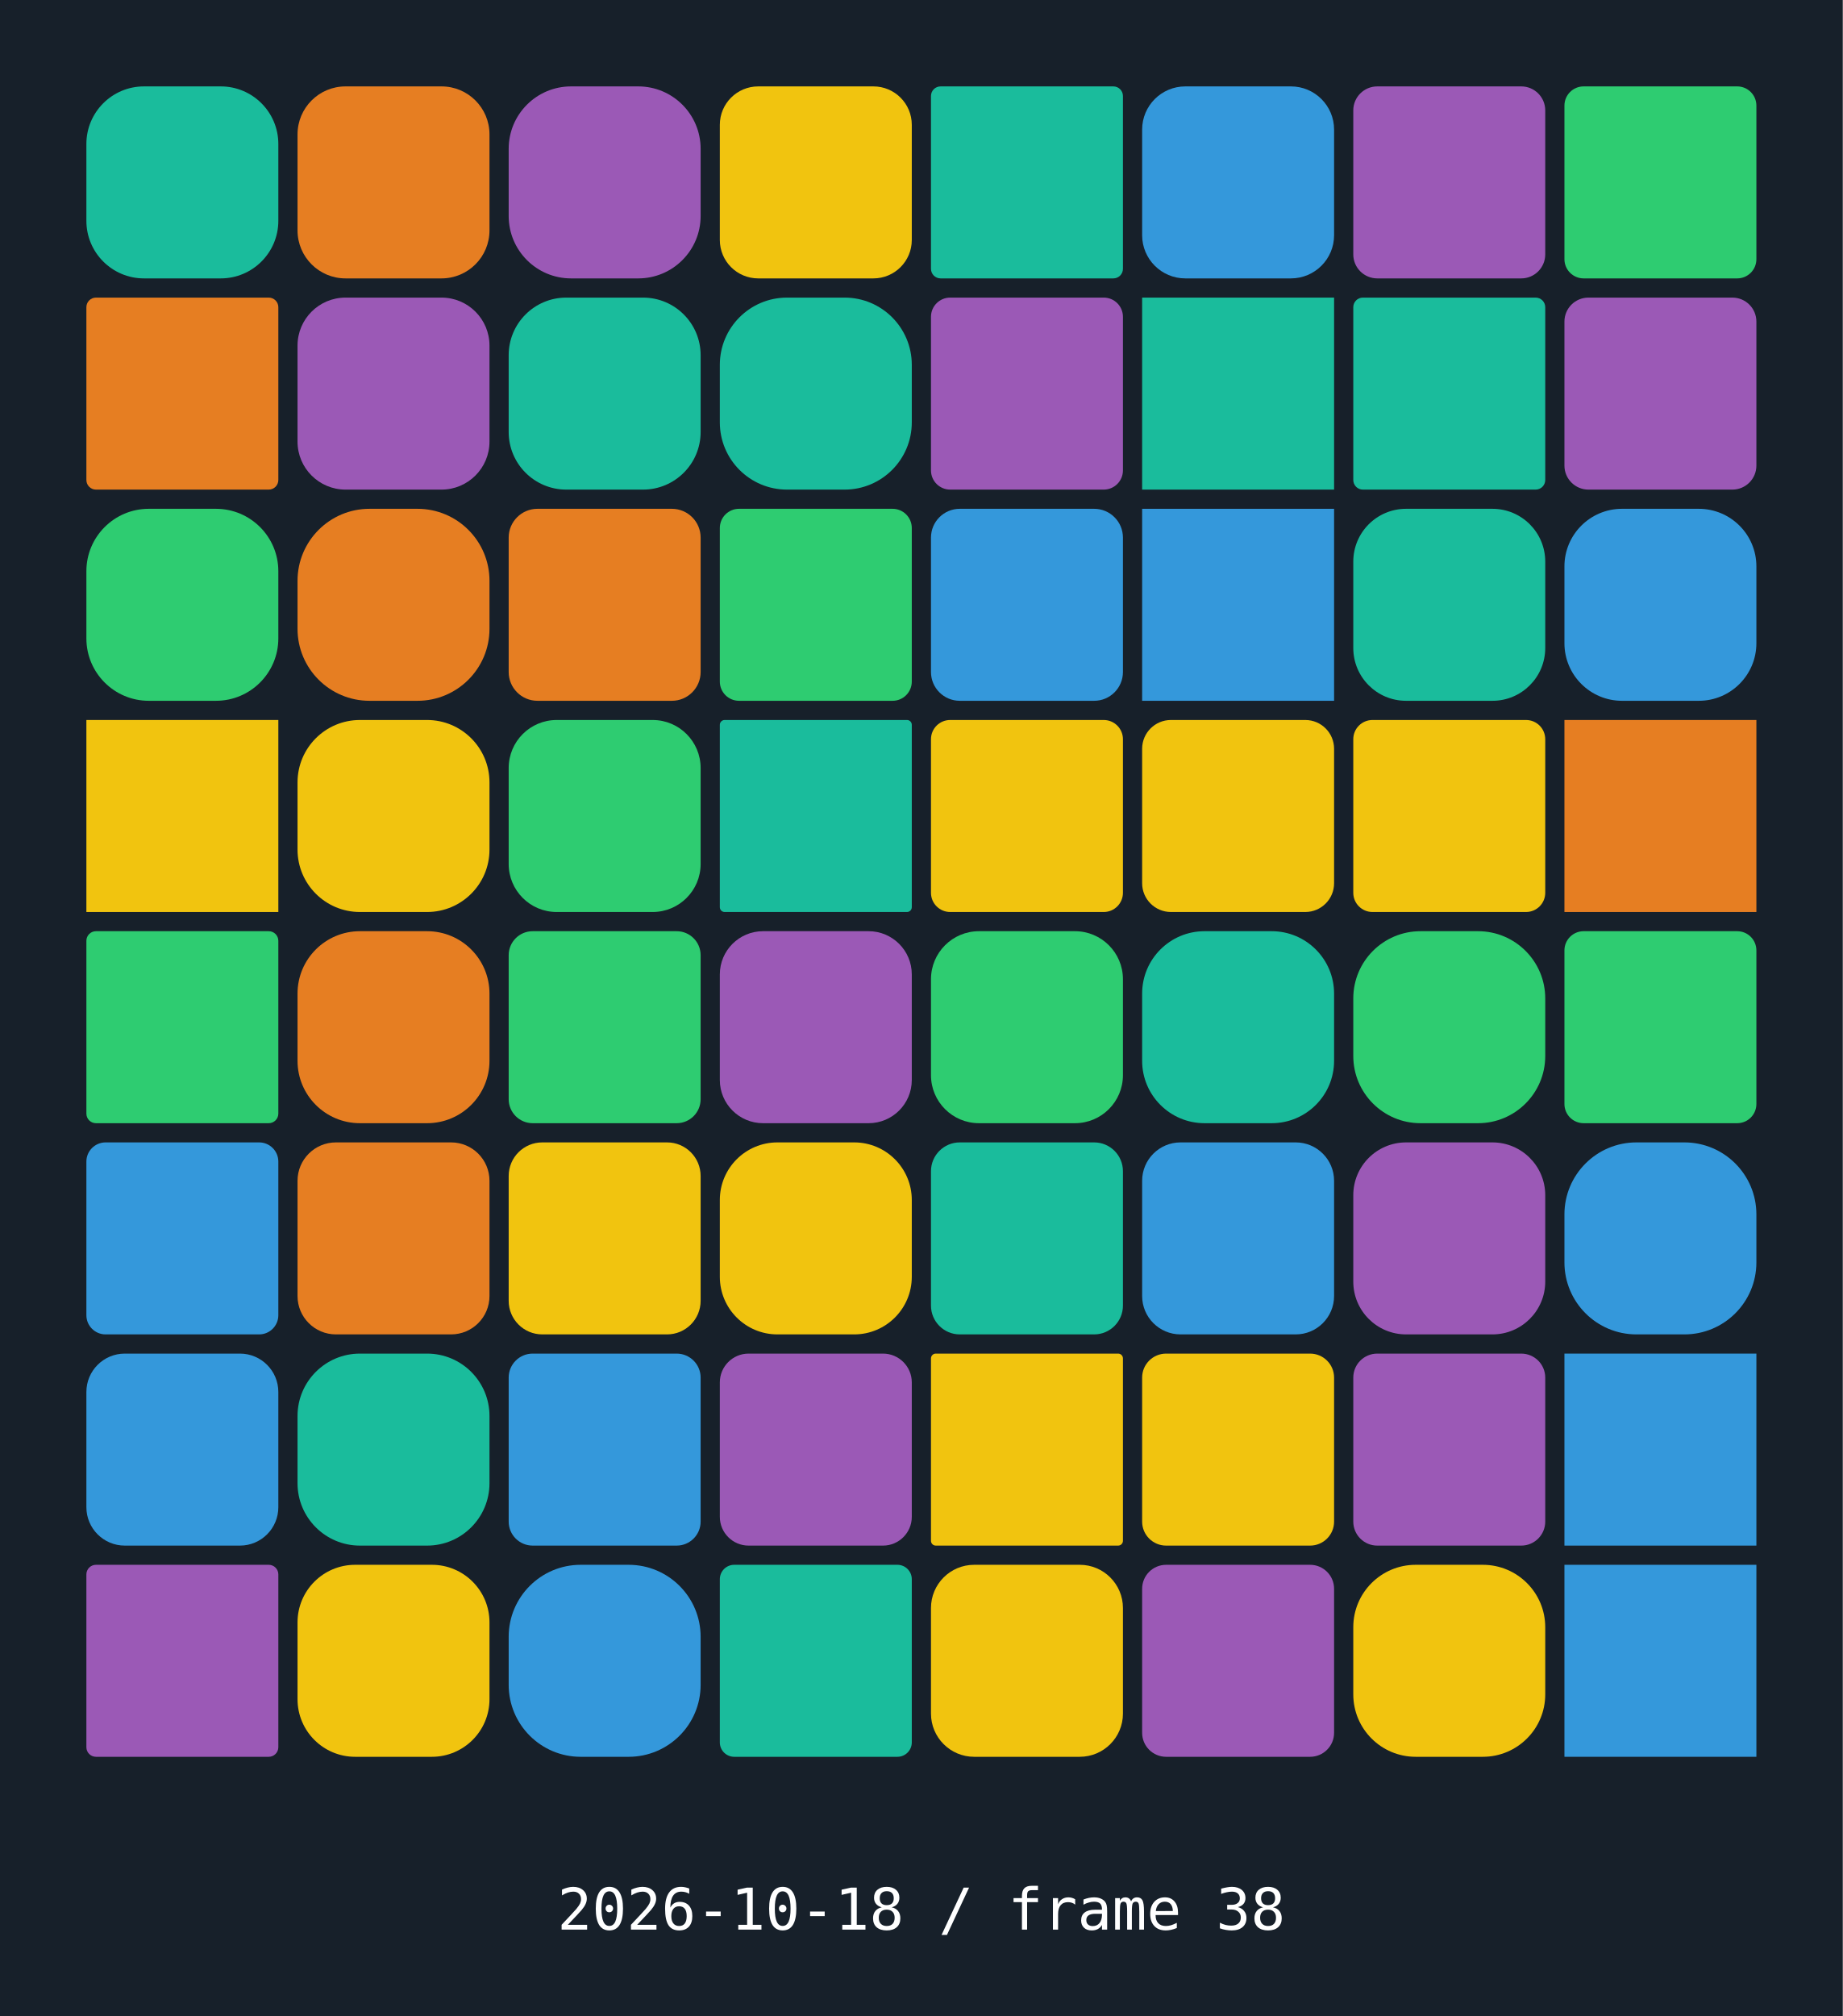
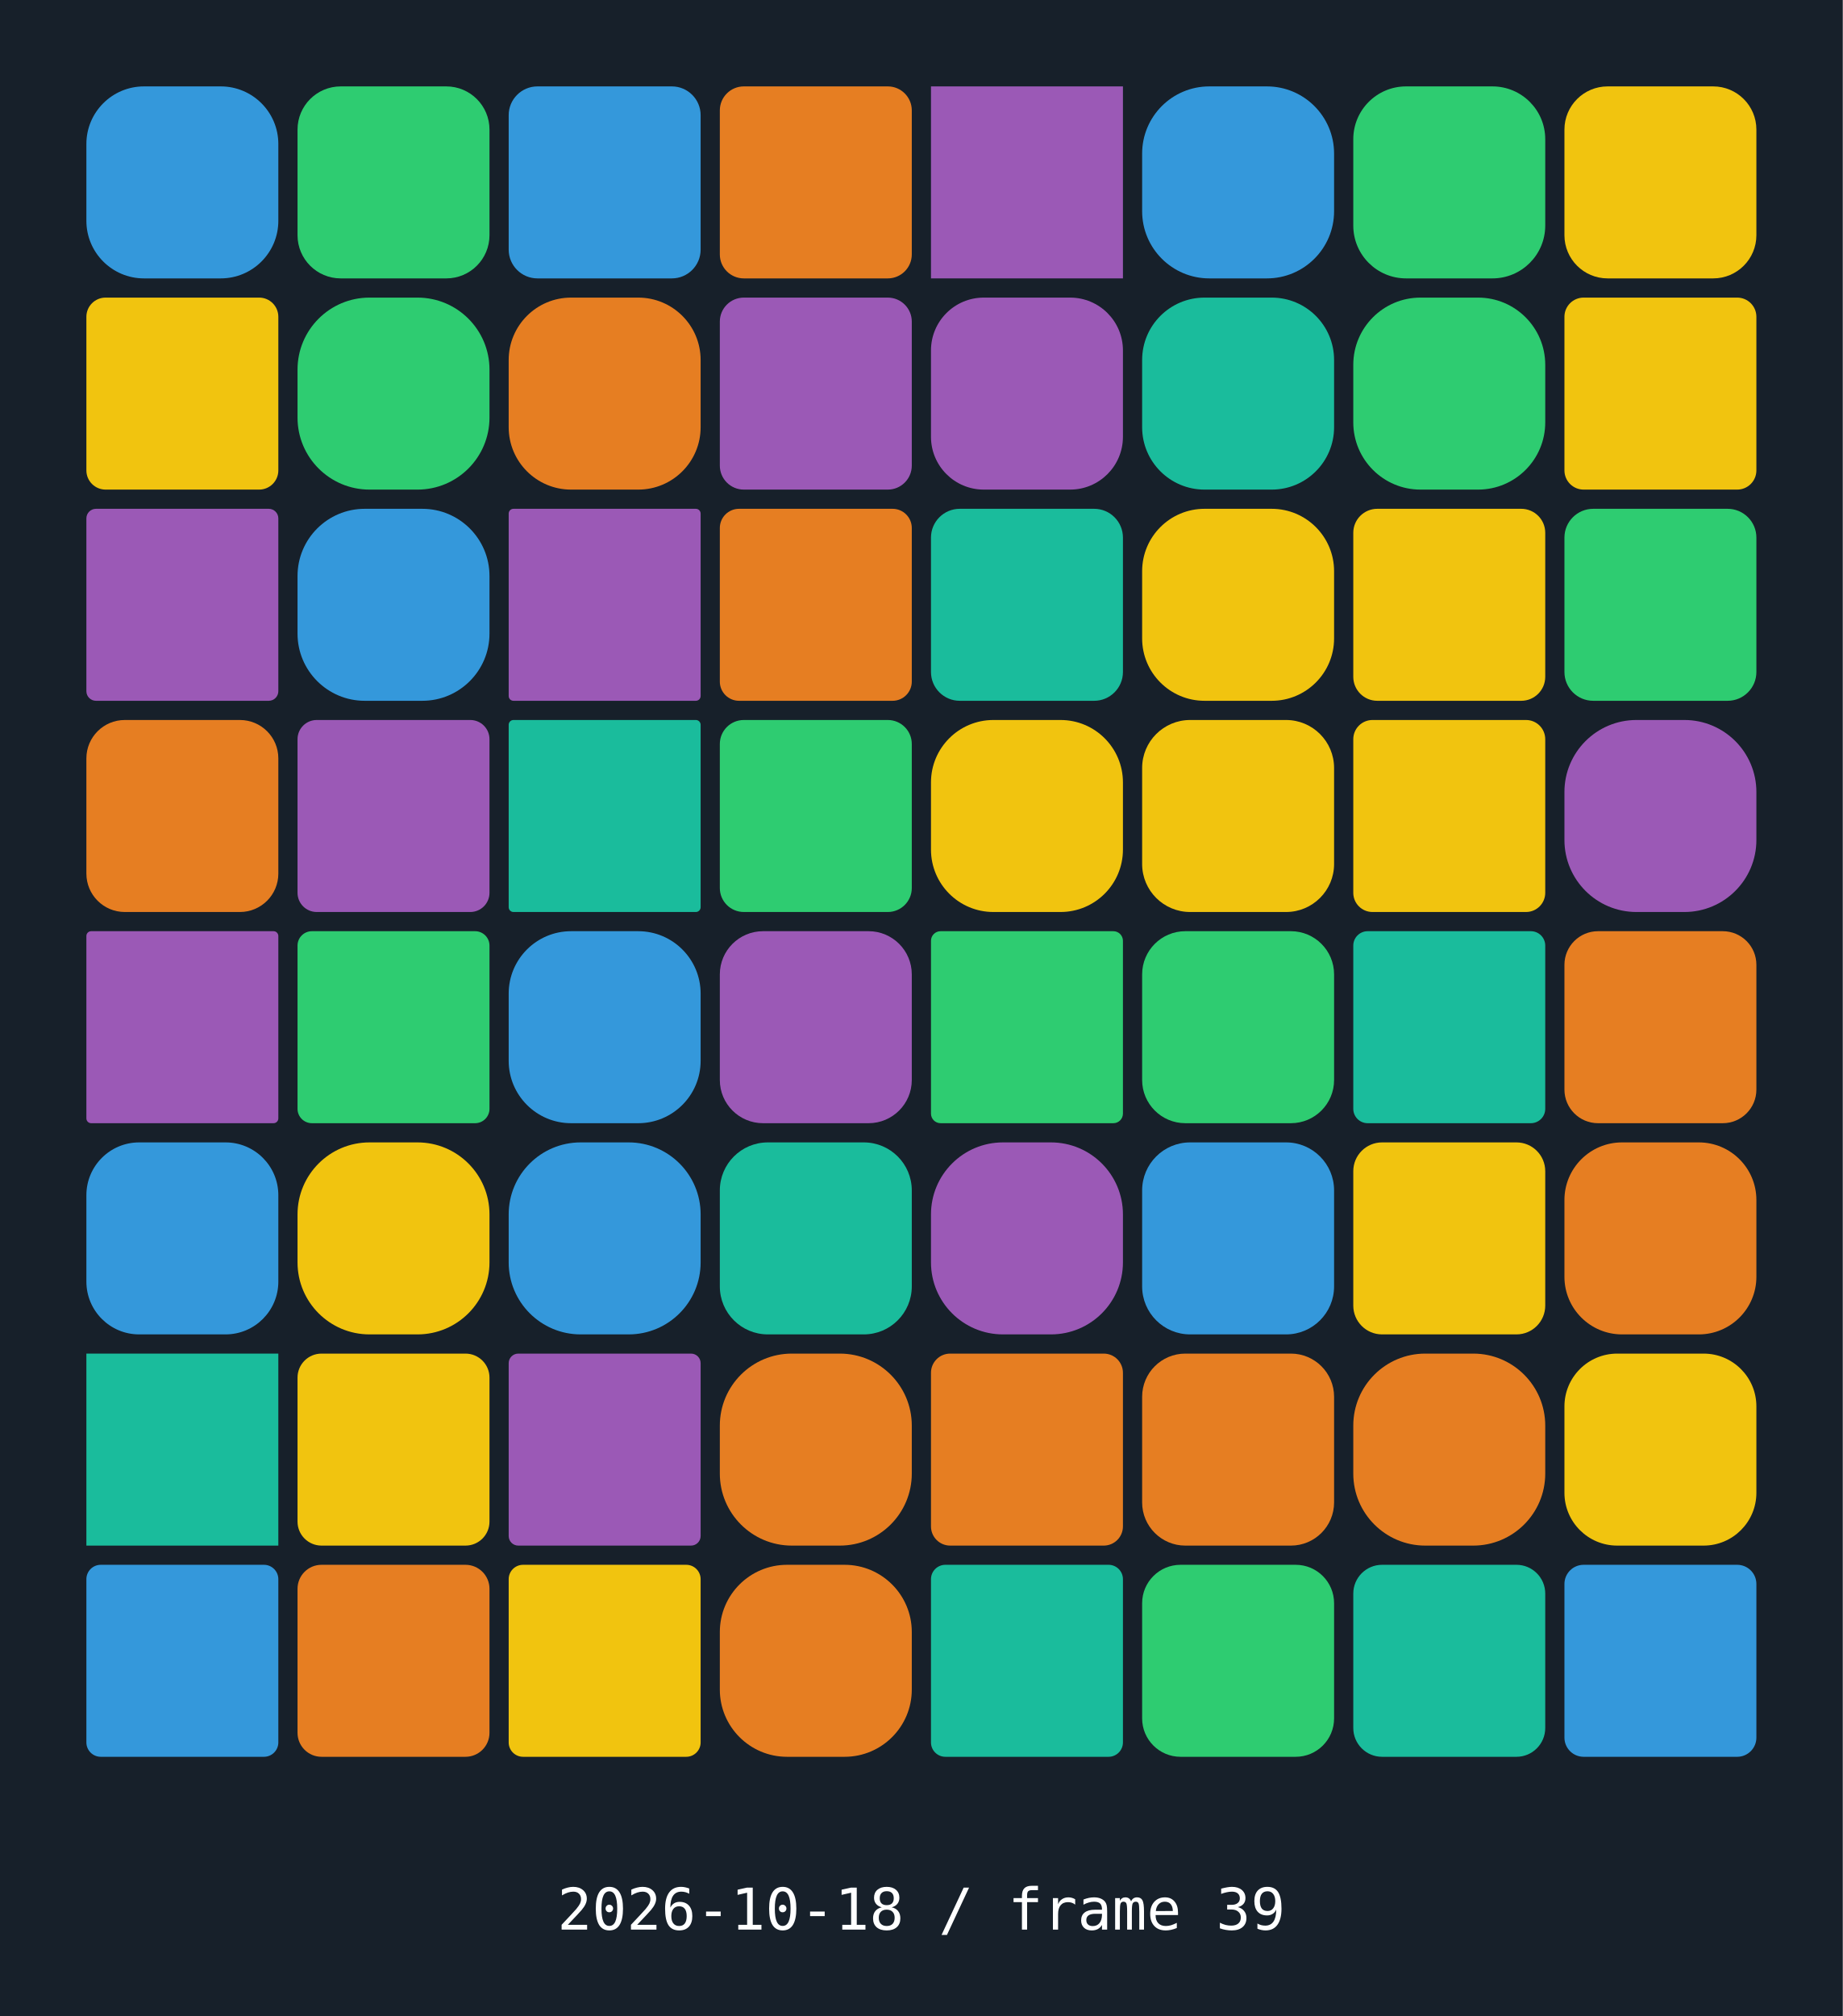
<svg xmlns="http://www.w3.org/2000/svg" width="384" height="420" viewBox="0 0 384 420">
  <rect width="384" height="420" fill="#17202a" />
-   <rect x="18" y="18" width="40" height="40" rx="12" fill="#1abc9c" />
-   <rect x="62" y="18" width="40" height="40" rx="10" fill="#e67e22" />
-   <rect x="106" y="18" width="40" height="40" rx="13" fill="#9b59b6" />
-   <rect x="150" y="18" width="40" height="40" rx="8" fill="#f1c40f" />
-   <rect x="194" y="18" width="40" height="40" rx="2" fill="#1abc9c" />
-   <rect x="238" y="18" width="40" height="40" rx="9" fill="#3498db" />
-   <rect x="282" y="18" width="40" height="40" rx="5" fill="#9b59b6" />
-   <rect x="326" y="18" width="40" height="40" rx="4" fill="#2ecc71" />
-   <rect x="18" y="62" width="40" height="40" rx="2" fill="#e67e22" />
-   <rect x="62" y="62" width="40" height="40" rx="10" fill="#9b59b6" />
-   <rect x="106" y="62" width="40" height="40" rx="12" fill="#1abc9c" />
-   <rect x="150" y="62" width="40" height="40" rx="14" fill="#1abc9c" />
-   <rect x="194" y="62" width="40" height="40" rx="4" fill="#9b59b6" />
-   <rect x="238" y="62" width="40" height="40" rx="0" fill="#1abc9c" />
-   <rect x="282" y="62" width="40" height="40" rx="2" fill="#1abc9c" />
-   <rect x="326" y="62" width="40" height="40" rx="5" fill="#9b59b6" />
-   <rect x="18" y="106" width="40" height="40" rx="13" fill="#2ecc71" />
-   <rect x="62" y="106" width="40" height="40" rx="15" fill="#e67e22" />
-   <rect x="106" y="106" width="40" height="40" rx="6" fill="#e67e22" />
-   <rect x="150" y="106" width="40" height="40" rx="4" fill="#2ecc71" />
-   <rect x="194" y="106" width="40" height="40" rx="6" fill="#3498db" />
-   <rect x="238" y="106" width="40" height="40" rx="0" fill="#3498db" />
-   <rect x="282" y="106" width="40" height="40" rx="11" fill="#1abc9c" />
-   <rect x="326" y="106" width="40" height="40" rx="12" fill="#3498db" />
-   <rect x="18" y="150" width="40" height="40" rx="0" fill="#f1c40f" />
-   <rect x="62" y="150" width="40" height="40" rx="13" fill="#f1c40f" />
-   <rect x="106" y="150" width="40" height="40" rx="10" fill="#2ecc71" />
-   <rect x="150" y="150" width="40" height="40" rx="1" fill="#1abc9c" />
-   <rect x="194" y="150" width="40" height="40" rx="4" fill="#f1c40f" />
-   <rect x="238" y="150" width="40" height="40" rx="6" fill="#f1c40f" />
+   <rect x="18" y="18" width="40" height="40" rx="12" fill="#3498db" />
+   <rect x="62" y="18" width="40" height="40" rx="9" fill="#2ecc71" />
+   <rect x="106" y="18" width="40" height="40" rx="6" fill="#3498db" />
+   <rect x="150" y="18" width="40" height="40" rx="5" fill="#e67e22" />
+   <rect x="194" y="18" width="40" height="40" rx="0" fill="#9b59b6" />
+   <rect x="238" y="18" width="40" height="40" rx="14" fill="#3498db" />
+   <rect x="282" y="18" width="40" height="40" rx="11" fill="#2ecc71" />
+   <rect x="326" y="18" width="40" height="40" rx="9" fill="#f1c40f" />
+   <rect x="18" y="62" width="40" height="40" rx="4" fill="#f1c40f" />
+   <rect x="62" y="62" width="40" height="40" rx="15" fill="#2ecc71" />
+   <rect x="106" y="62" width="40" height="40" rx="13" fill="#e67e22" />
+   <rect x="150" y="62" width="40" height="40" rx="5" fill="#9b59b6" />
+   <rect x="194" y="62" width="40" height="40" rx="11" fill="#9b59b6" />
+   <rect x="238" y="62" width="40" height="40" rx="13" fill="#1abc9c" />
+   <rect x="282" y="62" width="40" height="40" rx="14" fill="#2ecc71" />
+   <rect x="326" y="62" width="40" height="40" rx="4" fill="#f1c40f" />
+   <rect x="18" y="106" width="40" height="40" rx="2" fill="#9b59b6" />
+   <rect x="62" y="106" width="40" height="40" rx="14" fill="#3498db" />
+   <rect x="106" y="106" width="40" height="40" rx="1" fill="#9b59b6" />
+   <rect x="150" y="106" width="40" height="40" rx="4" fill="#e67e22" />
+   <rect x="194" y="106" width="40" height="40" rx="6" fill="#1abc9c" />
+   <rect x="238" y="106" width="40" height="40" rx="13" fill="#f1c40f" />
+   <rect x="282" y="106" width="40" height="40" rx="5" fill="#f1c40f" />
+   <rect x="326" y="106" width="40" height="40" rx="6" fill="#2ecc71" />
+   <rect x="18" y="150" width="40" height="40" rx="8" fill="#e67e22" />
+   <rect x="62" y="150" width="40" height="40" rx="4" fill="#9b59b6" />
+   <rect x="106" y="150" width="40" height="40" rx="1" fill="#1abc9c" />
+   <rect x="150" y="150" width="40" height="40" rx="5" fill="#2ecc71" />
+   <rect x="194" y="150" width="40" height="40" rx="13" fill="#f1c40f" />
+   <rect x="238" y="150" width="40" height="40" rx="10" fill="#f1c40f" />
  <rect x="282" y="150" width="40" height="40" rx="4" fill="#f1c40f" />
-   <rect x="326" y="150" width="40" height="40" rx="0" fill="#e67e22" />
-   <rect x="18" y="194" width="40" height="40" rx="2" fill="#2ecc71" />
-   <rect x="62" y="194" width="40" height="40" rx="13" fill="#e67e22" />
-   <rect x="106" y="194" width="40" height="40" rx="5" fill="#2ecc71" />
+   <rect x="326" y="150" width="40" height="40" rx="15" fill="#9b59b6" />
+   <rect x="18" y="194" width="40" height="40" rx="1" fill="#9b59b6" />
+   <rect x="62" y="194" width="40" height="40" rx="3" fill="#2ecc71" />
+   <rect x="106" y="194" width="40" height="40" rx="13" fill="#3498db" />
  <rect x="150" y="194" width="40" height="40" rx="9" fill="#9b59b6" />
-   <rect x="194" y="194" width="40" height="40" rx="10" fill="#2ecc71" />
-   <rect x="238" y="194" width="40" height="40" rx="13" fill="#1abc9c" />
-   <rect x="282" y="194" width="40" height="40" rx="14" fill="#2ecc71" />
-   <rect x="326" y="194" width="40" height="40" rx="4" fill="#2ecc71" />
-   <rect x="18" y="238" width="40" height="40" rx="4" fill="#3498db" />
-   <rect x="62" y="238" width="40" height="40" rx="8" fill="#e67e22" />
-   <rect x="106" y="238" width="40" height="40" rx="7" fill="#f1c40f" />
-   <rect x="150" y="238" width="40" height="40" rx="12" fill="#f1c40f" />
-   <rect x="194" y="238" width="40" height="40" rx="6" fill="#1abc9c" />
-   <rect x="238" y="238" width="40" height="40" rx="8" fill="#3498db" />
-   <rect x="282" y="238" width="40" height="40" rx="11" fill="#9b59b6" />
-   <rect x="326" y="238" width="40" height="40" rx="15" fill="#3498db" />
-   <rect x="18" y="282" width="40" height="40" rx="8" fill="#3498db" />
-   <rect x="62" y="282" width="40" height="40" rx="13" fill="#1abc9c" />
-   <rect x="106" y="282" width="40" height="40" rx="5" fill="#3498db" />
-   <rect x="150" y="282" width="40" height="40" rx="6" fill="#9b59b6" />
-   <rect x="194" y="282" width="40" height="40" rx="1" fill="#f1c40f" />
-   <rect x="238" y="282" width="40" height="40" rx="5" fill="#f1c40f" />
-   <rect x="282" y="282" width="40" height="40" rx="5" fill="#9b59b6" />
-   <rect x="326" y="282" width="40" height="40" rx="0" fill="#3498db" />
-   <rect x="18" y="326" width="40" height="40" rx="2" fill="#9b59b6" />
-   <rect x="62" y="326" width="40" height="40" rx="12" fill="#f1c40f" />
-   <rect x="106" y="326" width="40" height="40" rx="15" fill="#3498db" />
-   <rect x="150" y="326" width="40" height="40" rx="3" fill="#1abc9c" />
-   <rect x="194" y="326" width="40" height="40" rx="9" fill="#f1c40f" />
-   <rect x="238" y="326" width="40" height="40" rx="5" fill="#9b59b6" />
-   <rect x="282" y="326" width="40" height="40" rx="13" fill="#f1c40f" />
-   <rect x="326" y="326" width="40" height="40" rx="0" fill="#3498db" />
-   <text x="192" y="402" text-anchor="middle" fill="#ffffff" font-family="monospace">2026-10-18 / frame 38</text>
+   <rect x="194" y="194" width="40" height="40" rx="2" fill="#2ecc71" />
+   <rect x="238" y="194" width="40" height="40" rx="9" fill="#2ecc71" />
+   <rect x="282" y="194" width="40" height="40" rx="3" fill="#1abc9c" />
+   <rect x="326" y="194" width="40" height="40" rx="7" fill="#e67e22" />
+   <rect x="18" y="238" width="40" height="40" rx="11" fill="#3498db" />
+   <rect x="62" y="238" width="40" height="40" rx="15" fill="#f1c40f" />
+   <rect x="106" y="238" width="40" height="40" rx="15" fill="#3498db" />
+   <rect x="150" y="238" width="40" height="40" rx="10" fill="#1abc9c" />
+   <rect x="194" y="238" width="40" height="40" rx="15" fill="#9b59b6" />
+   <rect x="238" y="238" width="40" height="40" rx="10" fill="#3498db" />
+   <rect x="282" y="238" width="40" height="40" rx="6" fill="#f1c40f" />
+   <rect x="326" y="238" width="40" height="40" rx="12" fill="#e67e22" />
+   <rect x="18" y="282" width="40" height="40" rx="0" fill="#1abc9c" />
+   <rect x="62" y="282" width="40" height="40" rx="5" fill="#f1c40f" />
+   <rect x="106" y="282" width="40" height="40" rx="2" fill="#9b59b6" />
+   <rect x="150" y="282" width="40" height="40" rx="15" fill="#e67e22" />
+   <rect x="194" y="282" width="40" height="40" rx="4" fill="#e67e22" />
+   <rect x="238" y="282" width="40" height="40" rx="9" fill="#e67e22" />
+   <rect x="282" y="282" width="40" height="40" rx="15" fill="#e67e22" />
+   <rect x="326" y="282" width="40" height="40" rx="11" fill="#f1c40f" />
+   <rect x="18" y="326" width="40" height="40" rx="3" fill="#3498db" />
+   <rect x="62" y="326" width="40" height="40" rx="5" fill="#e67e22" />
+   <rect x="106" y="326" width="40" height="40" rx="3" fill="#f1c40f" />
+   <rect x="150" y="326" width="40" height="40" rx="14" fill="#e67e22" />
+   <rect x="194" y="326" width="40" height="40" rx="3" fill="#1abc9c" />
+   <rect x="238" y="326" width="40" height="40" rx="8" fill="#2ecc71" />
+   <rect x="282" y="326" width="40" height="40" rx="6" fill="#1abc9c" />
+   <rect x="326" y="326" width="40" height="40" rx="4" fill="#3498db" />
+   <text x="192" y="402" text-anchor="middle" fill="#ffffff" font-family="monospace">2026-10-18 / frame 39</text>
</svg>
